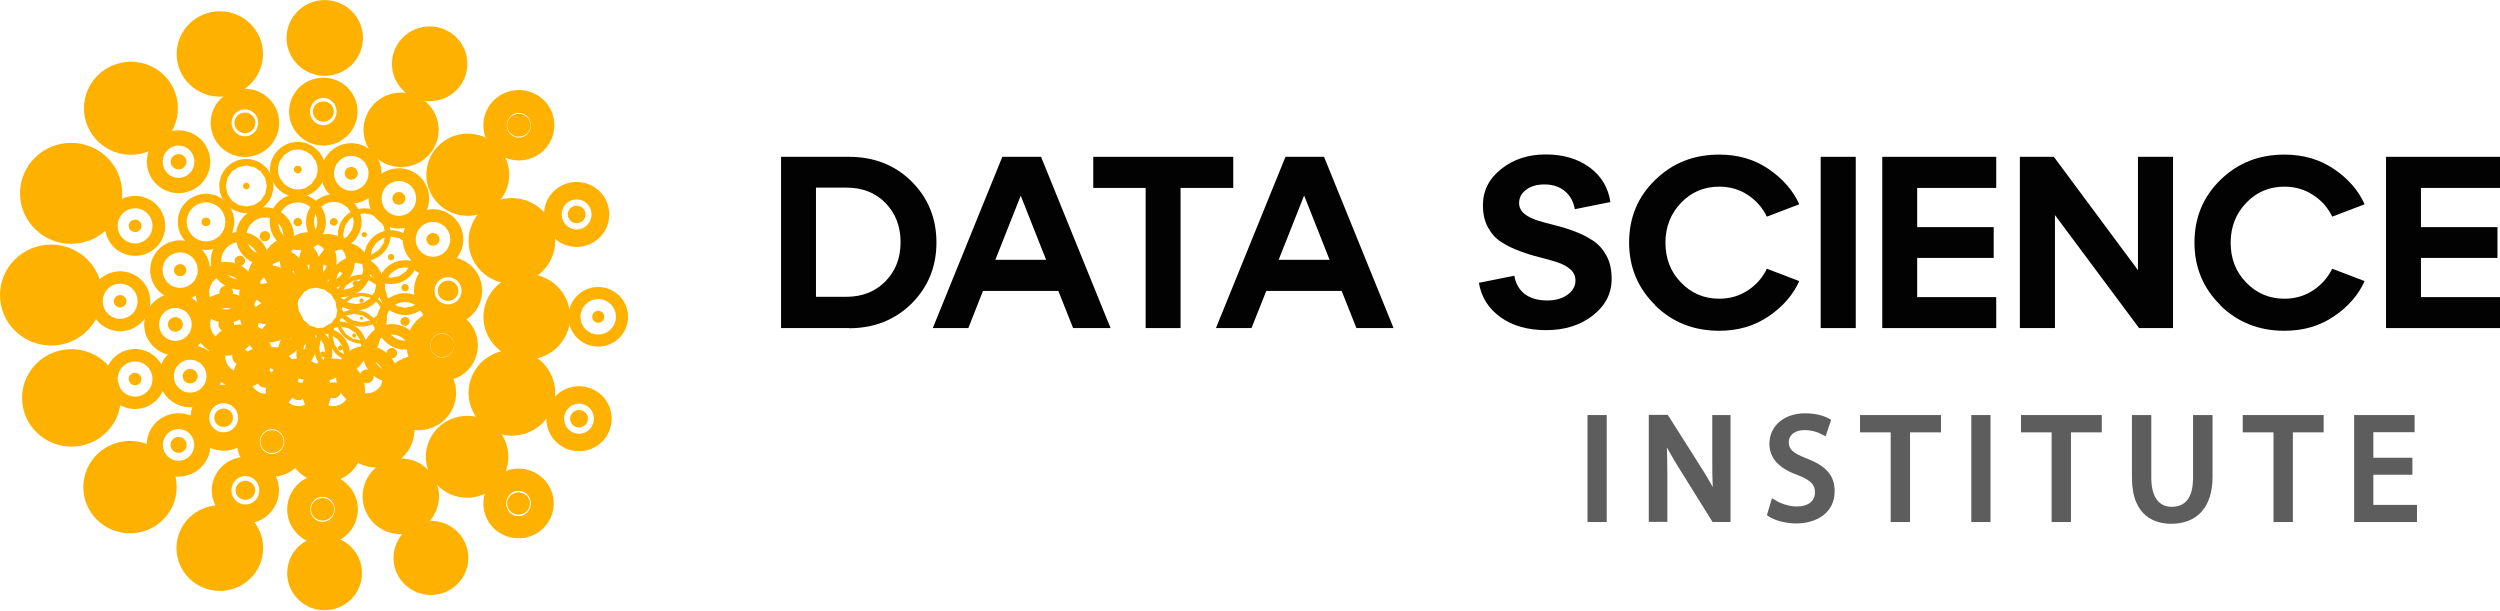
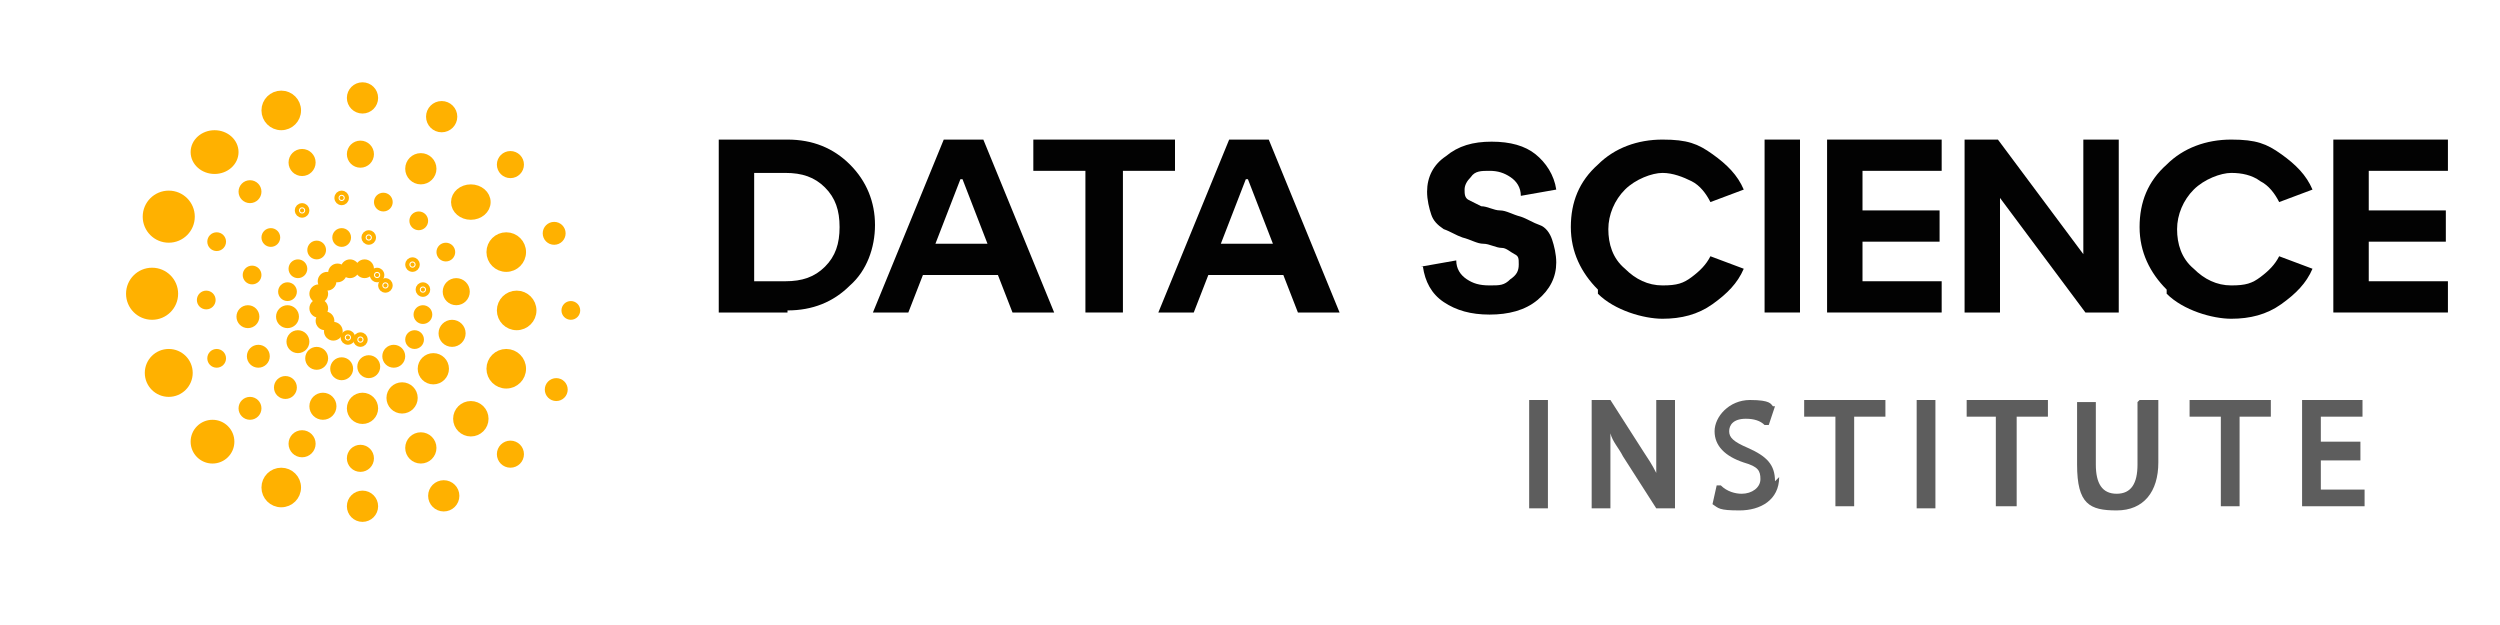
- <svg xmlns="http://www.w3.org/2000/svg" id="Layer_1" data-name="Layer 1" viewBox="0 0 157.51 38.45">
+ <svg xmlns="http://www.w3.org/2000/svg" id="Layer_1" version="1.1" viewBox="0 0 120 30">
  <defs>
    <style>
-       .cls-1 {
+       .st0 {
+         fill: #5d5d5d;
+       }
+ 
+       .st1 {
+         fill: #020202;
+       }
+ 
+       .st2 {
        fill: #ffb100;
        stroke: #ffb100;
        stroke-miterlimit: 10;
-         stroke-width: 3px;
-       }
- 
-       .cls-2 {
-         fill: #5d5d5d;
-       }
- 
-       .cls-3 {
-         fill: #020202;
+         stroke-width: .5px;
      }
    </style>
  </defs>
  <g>
-     <g>
-       <ellipse class="cls-1" cx="15.43" cy="7.74" rx=".66" ry=".65" />
-       <ellipse class="cls-1" cx="11.25" cy="10.19" rx=".5" ry=".48" />
-       <ellipse class="cls-1" cx="8.51" cy="14.23" rx=".4" ry=".39" />
-       <ellipse class="cls-1" cx="7.57" cy="18.98" rx=".4" ry=".39" />
-       <ellipse class="cls-1" cx="8.51" cy="23.88" rx=".4" ry=".39" />
-       <ellipse class="cls-1" cx="11.25" cy="28.03" rx=".51" ry=".5" />
-       <ellipse class="cls-1" cx="15.46" cy="30.89" rx=".62" ry=".6" />
-       <ellipse class="cls-1" cx="20.32" cy="32.09" rx=".73" ry=".71" />
-       <ellipse class="cls-1" cx="25.25" cy="31.27" rx=".91" ry=".89" />
-       <ellipse class="cls-1" cx="29.43" cy="28.78" rx="1.1" ry="1.08" />
-       <ellipse class="cls-1" cx="32.25" cy="24.75" rx="1.23" ry="1.2" />
-       <ellipse class="cls-1" cx="33.19" cy="19.96" rx="1.23" ry="1.2" />
-       <ellipse class="cls-1" cx="32.25" cy="15.18" rx="1.23" ry="1.2" />
-       <ellipse class="cls-1" cx="29.47" cy="11.01" rx="1.11" ry="1.09" />
-       <ellipse class="cls-1" cx="25.27" cy="8.18" rx=".87" ry=".85" />
-       <ellipse class="cls-1" cx="20.37" cy="7.03" rx=".66" ry=".64" />
-     </g>
-     <g>
-       <ellipse class="cls-1" cx="18.76" cy="10.68" rx=".25" ry=".24" />
-       <ellipse class="cls-1" cx="15.52" cy="11.72" rx=".21" ry=".21" />
-       <ellipse class="cls-1" cx="12.98" cy="13.98" rx=".28" ry=".27" />
-       <ellipse class="cls-1" cx="11.35" cy="17.02" rx=".39" ry=".38" />
-       <ellipse class="cls-1" cx="11.05" cy="20.44" rx=".47" ry=".46" />
-       <ellipse class="cls-1" cx="11.98" cy="23.7" rx=".47" ry=".46" />
-       <ellipse class="cls-1" cx="14.09" cy="26.32" rx=".59" ry=".58" />
-       <ellipse class="cls-1" cx="17.14" cy="27.82" rx=".73" ry=".72" />
-       <ellipse class="cls-1" cx="20.47" cy="28.03" rx=".89" ry=".86" />
-       <ellipse class="cls-1" cx="23.72" cy="27.1" rx=".89" ry=".86" />
-       <ellipse class="cls-1" cx="26.35" cy="24.75" rx=".89" ry=".86" />
-       <ellipse class="cls-1" cx="27.86" cy="21.76" rx=".75" ry=".74" />
-       <ellipse class="cls-1" cx="28.23" cy="18.32" rx=".65" ry=".64" />
-       <ellipse class="cls-1" cx="27.28" cy="15.08" rx=".41" ry=".4" />
-       <ellipse class="cls-1" cx="25.13" cy="12.5" rx=".41" ry=".4" />
-       <ellipse class="cls-1" cx="22.13" cy="10.92" rx=".41" ry=".4" />
-     </g>
-     <g>
-       <ellipse class="cls-1" cx="22.95" cy="14.78" rx=".17" ry=".16" />
-       <ellipse class="cls-1" cx="21.03" cy="13.98" rx=".25" ry=".24" />
-       <ellipse class="cls-1" cx="18.76" cy="13.99" rx=".27" ry=".26" />
-       <ellipse class="cls-1" cx="16.69" cy="14.88" rx=".33" ry=".32" />
-       <ellipse class="cls-1" cx="15.11" cy="16.43" rx=".33" ry=".32" />
-       <ellipse class="cls-1" cx="14.25" cy="18.42" rx=".43" ry=".42" />
-       <ellipse class="cls-1" cx="14.25" cy="20.43" rx=".49" ry=".48" />
-       <ellipse class="cls-1" cx="15.16" cy="22.46" rx=".53" ry=".52" />
-       <ellipse class="cls-1" cx="16.73" cy="23.87" rx=".57" ry=".56" />
-       <ellipse class="cls-1" cx="18.81" cy="24.65" rx=".57" ry=".56" />
-       <ellipse class="cls-1" cx="21" cy="24.59" rx=".5" ry=".5" />
-       <ellipse class="cls-1" cx="23.11" cy="23.71" rx=".44" ry=".43" />
-       <ellipse class="cls-1" cx="24.69" cy="22.25" rx=".33" ry=".33" />
-       <ellipse class="cls-1" cx="25.52" cy="20.25" rx=".29" ry=".28" />
-       <ellipse class="cls-1" cx="25.52" cy="18.12" rx=".23" ry=".23" />
-       <ellipse class="cls-1" cx="24.64" cy="16.2" rx=".2" ry=".2" />
-     </g>
-     <g>
-       <circle class="cls-1" cx="22.78" cy="20.05" r=".1" />
-       <circle class="cls-1" cx="22.78" cy="18.94" r=".14" />
-       <ellipse class="cls-1" cx="22.43" cy="17.86" rx=".21" ry=".2" />
-       <ellipse class="cls-1" cx="21.62" cy="16.98" rx=".23" ry=".23" />
-       <ellipse class="cls-1" cx="20.59" cy="16.49" rx=".26" ry=".25" />
-       <ellipse class="cls-1" cx="19.42" cy="16.41" rx=".29" ry=".28" />
-       <ellipse class="cls-1" cx="18.34" cy="16.76" rx=".34" ry=".33" />
-       <ellipse class="cls-1" cx="17.48" cy="17.53" rx=".38" ry=".37" />
-       <ellipse class="cls-1" cx="16.95" cy="18.58" rx=".38" ry=".37" />
-       <ellipse class="cls-1" cx="16.95" cy="19.7" rx=".38" ry=".37" />
-       <ellipse class="cls-1" cx="17.34" cy="20.76" rx=".38" ry=".37" />
-       <ellipse class="cls-1" cx="18.1" cy="21.69" rx=".34" ry=".33" />
-       <ellipse class="cls-1" cx="19.22" cy="22.2" rx=".22" ry=".21" />
-       <ellipse class="cls-1" cx="20.36" cy="22.32" rx=".19" ry=".18" />
-       <circle class="cls-1" cx="21.45" cy="21.92" r=".16" />
-       <circle class="cls-1" cx="22.32" cy="21.14" r=".13" />
-     </g>
-     <g>
-       <ellipse class="cls-1" cx="37.69" cy="19.96" rx=".38" ry=".38" />
-       <ellipse class="cls-1" cx="36.48" cy="26.38" rx=".56" ry=".55" />
-       <ellipse class="cls-1" cx="32.67" cy="31.72" rx=".72" ry=".7" />
-       <ellipse class="cls-1" cx="27.15" cy="35.15" rx=".86" ry=".84" />
-       <ellipse class="cls-1" cx="20.45" cy="36.11" rx=".86" ry=".84" />
-       <ellipse class="cls-1" cx="13.85" cy="34.53" rx="1.23" ry="1.2" />
-       <ellipse class="cls-1" cx="8.19" cy="30.69" rx="1.44" ry="1.41" />
-       <ellipse class="cls-1" cx="4.5" cy="25.07" rx="1.61" ry="1.57" />
-       <ellipse class="cls-1" cx="3.22" cy="18.59" rx="1.72" ry="1.68" />
-       <ellipse class="cls-1" cx="4.48" cy="12.18" rx="1.72" ry="1.68" />
-       <ellipse class="cls-1" cx="8.25" cy="6.82" rx="1.46" ry="1.43" />
-       <ellipse class="cls-1" cx="13.85" cy="3.4" rx="1.22" ry="1.19" />
-       <ellipse class="cls-1" cx="20.46" cy="2.39" rx=".91" ry=".89" />
-       <ellipse class="cls-1" cx="27.07" cy="4.02" rx=".88" ry=".86" />
-       <ellipse class="cls-1" cx="32.69" cy="7.89" rx=".74" ry=".72" />
-       <ellipse class="cls-1" cx="36.33" cy="13.51" rx=".56" ry=".55" />
-     </g>
+     <ellipse class="st2" cx="14.5" cy="7.8" rx=".4" ry=".4" />
+     <ellipse class="st2" cx="12" cy="9.2" rx=".3" ry=".3" />
+     <ellipse class="st2" cx="10.4" cy="11.6" rx=".2" ry=".2" />
+     <ellipse class="st2" cx="9.9" cy="14.4" rx=".2" ry=".2" />
+     <ellipse class="st2" cx="10.4" cy="17.2" rx=".2" ry=".2" />
+     <ellipse class="st2" cx="12" cy="19.6" rx=".3" ry=".3" />
+     <ellipse class="st2" cx="14.5" cy="21.3" rx=".4" ry=".4" />
+     <ellipse class="st2" cx="17.3" cy="22" rx=".4" ry=".4" />
+     <ellipse class="st2" cx="20.2" cy="21.5" rx=".5" ry=".5" />
+     <ellipse class="st2" cx="22.6" cy="20.1" rx=".6" ry=".6" />
+     <ellipse class="st2" cx="24.3" cy="17.7" rx=".7" ry=".7" />
+     <ellipse class="st2" cx="24.8" cy="14.9" rx=".7" ry=".7" />
+     <ellipse class="st2" cx="24.3" cy="12.1" rx=".7" ry=".7" />
+     <ellipse class="st2" cx="22.6" cy="9.7" rx=".7" ry=".6" />
+     <ellipse class="st2" cx="20.2" cy="8.1" rx=".5" ry=".5" />
+     <ellipse class="st2" cx="17.3" cy="7.4" rx=".4" ry=".4" />
+   </g>
+   <g>
+     <circle class="st2" cx="16.4" cy="9.5" r=".1" />
+     <circle class="st2" cx="14.5" cy="10.1" r=".1" />
+     <ellipse class="st2" cx="13" cy="11.4" rx=".2" ry=".2" />
+     <ellipse class="st2" cx="12.1" cy="13.2" rx=".2" ry=".2" />
+     <ellipse class="st2" cx="11.9" cy="15.2" rx=".3" ry=".3" />
+     <ellipse class="st2" cx="12.4" cy="17.1" rx=".3" ry=".3" />
+     <ellipse class="st2" cx="13.7" cy="18.6" rx=".3" ry=".3" />
+     <ellipse class="st2" cx="15.5" cy="19.5" rx=".4" ry=".4" />
+     <ellipse class="st2" cx="17.4" cy="19.6" rx=".5" ry=".5" />
+     <ellipse class="st2" cx="19.3" cy="19.1" rx=".5" ry=".5" />
+     <ellipse class="st2" cx="20.8" cy="17.7" rx=".5" ry=".5" />
+     <ellipse class="st2" cx="21.7" cy="16" rx=".4" ry=".4" />
+     <ellipse class="st2" cx="21.9" cy="14" rx=".4" ry=".4" />
+     <ellipse class="st2" cx="21.4" cy="12.1" rx=".2" ry=".2" />
+     <ellipse class="st2" cx="20.1" cy="10.6" rx=".2" ry=".2" />
+     <ellipse class="st2" cx="18.4" cy="9.7" rx=".2" ry=".2" />
+   </g>
+   <g>
+     <circle class="st2" cx="18.8" cy="11.9" r="0" />
+     <ellipse class="st2" cx="17.7" cy="11.4" rx=".1" ry=".1" />
+     <ellipse class="st2" cx="16.4" cy="11.4" rx=".2" ry=".2" />
+     <ellipse class="st2" cx="15.2" cy="12" rx=".2" ry=".2" />
+     <ellipse class="st2" cx="14.3" cy="12.9" rx=".2" ry=".2" />
+     <ellipse class="st2" cx="13.8" cy="14" rx=".2" ry=".2" />
+     <ellipse class="st2" cx="13.8" cy="15.2" rx=".3" ry=".3" />
+     <ellipse class="st2" cx="14.3" cy="16.4" rx=".3" ry=".3" />
+     <ellipse class="st2" cx="15.2" cy="17.2" rx=".3" ry=".3" />
+     <ellipse class="st2" cx="16.4" cy="17.7" rx=".3" ry=".3" />
+     <ellipse class="st2" cx="17.7" cy="17.6" rx=".3" ry=".3" />
+     <ellipse class="st2" cx="18.9" cy="17.1" rx=".3" ry=".3" />
+     <ellipse class="st2" cx="19.9" cy="16.3" rx=".2" ry=".2" />
+     <ellipse class="st2" cx="20.3" cy="15.1" rx=".2" ry=".2" />
+     <circle class="st2" cx="20.3" cy="13.9" r=".1" />
+     <circle class="st2" cx="19.8" cy="12.7" r=".1" />
+   </g>
+   <g>
+     <circle class="st2" cx="18.7" cy="15" r="0" />
+     <circle class="st2" cx="18.7" cy="14.3" r="0" />
+     <circle class="st2" cx="18.5" cy="13.7" r=".1" />
+     <circle class="st2" cx="18.1" cy="13.2" r=".1" />
+     <circle class="st2" cx="17.5" cy="12.9" r=".2" />
+     <ellipse class="st2" cx="16.8" cy="12.9" rx=".2" ry=".2" />
+     <ellipse class="st2" cx="16.2" cy="13.1" rx=".2" ry=".2" />
+     <ellipse class="st2" cx="15.7" cy="13.5" rx=".2" ry=".2" />
+     <ellipse class="st2" cx="15.3" cy="14.1" rx=".2" ry=".2" />
+     <ellipse class="st2" cx="15.3" cy="14.8" rx=".2" ry=".2" />
+     <ellipse class="st2" cx="15.6" cy="15.4" rx=".2" ry=".2" />
+     <ellipse class="st2" cx="16" cy="15.9" rx=".2" ry=".2" />
+     <circle class="st2" cx="16.7" cy="16.2" r=".1" />
+     <circle class="st2" cx="17.3" cy="16.3" r=".1" />
+     <circle class="st2" cx="18" cy="16.1" r="0" />
+     <circle class="st2" cx="18.5" cy="15.6" r="0" />
+   </g>
+   <g>
+     <ellipse class="st2" cx="27.4" cy="14.9" rx=".2" ry=".2" />
+     <ellipse class="st2" cx="26.7" cy="18.7" rx=".3" ry=".3" />
+     <ellipse class="st2" cx="24.5" cy="21.8" rx=".4" ry=".4" />
+     <ellipse class="st2" cx="21.3" cy="23.8" rx=".5" ry=".5" />
+     <ellipse class="st2" cx="17.4" cy="24.3" rx=".5" ry=".5" />
+     <ellipse class="st2" cx="13.5" cy="23.4" rx=".7" ry=".7" />
+     <ellipse class="st2" cx="10.2" cy="21.2" rx=".8" ry=".8" />
+     <ellipse class="st2" cx="8.1" cy="17.9" rx=".9" ry=".9" />
+     <ellipse class="st2" cx="7.3" cy="14.1" rx="1" ry="1" />
+     <ellipse class="st2" cx="8.1" cy="10.4" rx="1" ry="1" />
+     <ellipse class="st2" cx="10.3" cy="7.3" rx=".9" ry=".8" />
+     <ellipse class="st2" cx="13.5" cy="5.3" rx=".7" ry=".7" />
+     <ellipse class="st2" cx="17.4" cy="4.7" rx=".5" ry=".5" />
+     <ellipse class="st2" cx="21.2" cy="5.6" rx=".5" ry=".5" />
+     <ellipse class="st2" cx="24.5" cy="7.9" rx=".4" ry=".4" />
+     <ellipse class="st2" cx="26.6" cy="11.2" rx=".3" ry=".3" />
  </g>
  <g>
    <g>
-       <path class="cls-3" d="M53.49,20.67h-4.28v-10.79h4.28c1.58,0,2.9.52,3.94,1.55s1.57,2.32,1.57,3.85-.53,2.81-1.57,3.85c-1.05,1.03-2.36,1.55-3.94,1.55ZM51.41,11.83v6.87h1.9c1.01,0,1.83-.32,2.47-.97.64-.65.96-1.47.96-2.47s-.32-1.83-.96-2.48-1.46-.96-2.47-.96h-1.9Z" />
-       <path class="cls-3" d="M69.97,20.67h-2.36l-.93-2.34h-4.75l-.92,2.34h-2.24l4.38-10.79h2.44l4.38,10.79ZM64.31,12.33l-1.6,4.04h3.2l-1.6-4.04h0Z" />
-       <path class="cls-3" d="M74.39,20.67h-2.21v-8.83h-3.3v-1.96h8.82v1.96h-3.32v8.83h0Z" />
-       <path class="cls-3" d="M87.82,20.67h-2.36l-.93-2.34h-4.75l-.93,2.34h-2.24l4.38-10.79h2.43l4.38,10.79ZM82.16,12.33l-1.6,4.04h3.21l-1.6-4.04Z" />
-       <path class="cls-3" d="M93.17,17.82l2.24-.45c.08.49.3.88.65,1.15.36.27.82.41,1.41.41.53,0,.95-.12,1.29-.36.33-.24.5-.54.5-.9,0-.28-.11-.51-.32-.7-.21-.19-.5-.34-.84-.45-.35-.11-.72-.22-1.13-.32-.41-.1-.82-.23-1.24-.39-.42-.15-.8-.34-1.14-.56-.35-.22-.62-.52-.84-.92s-.32-.86-.32-1.41c0-.9.38-1.66,1.15-2.27.76-.61,1.7-.92,2.81-.92s2.04.28,2.78.83,1.16,1.28,1.29,2.17l-2.24.45c-.08-.47-.29-.85-.62-1.13-.33-.28-.76-.43-1.29-.43-.47,0-.86.11-1.15.33-.3.22-.45.5-.45.84,0,.27.11.49.32.67.21.18.5.32.84.43.35.11.72.21,1.13.31.41.1.82.23,1.24.39.42.16.79.35,1.14.58s.62.55.84.95.32.9.32,1.46c0,.92-.4,1.68-1.19,2.3s-1.78.92-2.94.92-2.12-.27-2.88-.82-1.21-1.27-1.36-2.19h0Z" />
-       <path class="cls-3" d="M104.28,19.22c-1.09-1.07-1.64-2.39-1.64-3.94s.54-2.88,1.64-3.94c1.09-1.07,2.43-1.6,4.04-1.6,1.18,0,2.22.3,3.11.91.89.61,1.54,1.35,1.93,2.22l-2.04.78c-.27-.56-.67-1.01-1.19-1.36s-1.13-.53-1.81-.53c-.96,0-1.76.34-2.41,1.02s-.98,1.52-.98,2.51.32,1.84.98,2.51c.65.68,1.46,1.02,2.41,1.02.68,0,1.28-.18,1.81-.53.53-.35.93-.81,1.19-1.36l2.04.78c-.39.87-1.03,1.61-1.93,2.22s-1.93.91-3.11.91c-1.6,0-2.95-.53-4.04-1.6Z" />
-       <path class="cls-3" d="M116.92,20.67h-2.21v-10.79h2.21v10.79Z" />
-       <path class="cls-3" d="M125.77,20.67h-7.18v-10.79h7.18v1.96h-4.98v2.47h4.82v1.94h-4.82v2.47h4.98v1.96h0Z" />
-       <path class="cls-3" d="M134.7,17.02v-7.14h2.21v10.79h-2.14l-5.3-7.12v7.12h-2.21v-10.79h2.14s5.3,7.14,5.3,7.14Z" />
-       <path class="cls-3" d="M139.89,19.22c-1.09-1.07-1.63-2.39-1.63-3.94s.54-2.88,1.63-3.94c1.09-1.07,2.43-1.6,4.04-1.6,1.18,0,2.22.3,3.12.91s1.54,1.35,1.93,2.22l-2.04.78c-.27-.56-.66-1.01-1.2-1.36-.53-.35-1.13-.53-1.81-.53-.96,0-1.76.34-2.41,1.02-.65.68-.98,1.52-.98,2.51s.32,1.84.98,2.51c.65.68,1.46,1.02,2.41,1.02.68,0,1.28-.18,1.81-.53.53-.35.93-.81,1.2-1.36l2.04.78c-.39.87-1.03,1.61-1.93,2.22s-1.93.91-3.12.91c-1.6,0-2.95-.53-4.04-1.6Z" />
-       <path class="cls-3" d="M157.51,20.67h-7.18v-10.79h7.18v1.96h-4.98v2.47h4.82v1.94h-4.82v2.47h4.98v1.96h0Z" />
+       <path class="st1" d="M37.8,15h-3.3V6.7h3.3c1.2,0,2.2.4,3,1.2s1.2,1.8,1.2,2.9-.4,2.2-1.2,2.9c-.8.8-1.8,1.2-3,1.2ZM36.2,8.2v5.3h1.5c.8,0,1.4-.2,1.9-.7.5-.5.7-1.1.7-1.9s-.2-1.4-.7-1.9-1.1-.7-1.9-.7h-1.5Z" />
+       <path class="st1" d="M50.4,15h-1.8l-.7-1.8h-3.6l-.7,1.8h-1.7l3.4-8.3h1.9l3.4,8.3ZM46.1,8.6l-1.2,3.1h2.5l-1.2-3.1h0Z" />
+       <path class="st1" d="M53.8,15h-1.7v-6.8h-2.5v-1.5h6.8v1.5h-2.5v6.8h0Z" />
+       <path class="st1" d="M64.1,15h-1.8l-.7-1.8h-3.6l-.7,1.8h-1.7l3.4-8.3h1.9l3.4,8.3ZM59.8,8.6l-1.2,3.1h2.5l-1.2-3.1Z" />
+       <path class="st1" d="M68.2,12.8l1.7-.3c0,.4.2.7.5.9.3.2.6.3,1.1.3s.7,0,1-.3c.3-.2.4-.4.4-.7s0-.4-.2-.5c-.2-.1-.4-.3-.6-.3-.3,0-.6-.2-.9-.2-.3,0-.6-.2-1-.3-.3-.1-.6-.3-.9-.4-.3-.2-.5-.4-.6-.7s-.2-.7-.2-1.1c0-.7.3-1.3.9-1.7.6-.5,1.3-.7,2.2-.7s1.6.2,2.1.6.9,1,1,1.7l-1.7.3c0-.4-.2-.7-.5-.9-.3-.2-.6-.3-1-.3s-.7,0-.9.3c-.2.2-.3.4-.3.6s0,.4.2.5c.2.1.4.2.6.3.3,0,.6.2.9.2.3,0,.6.2,1,.3.3.1.6.3.9.4s.5.4.6.7.2.7.2,1.1c0,.7-.3,1.3-.9,1.8s-1.4.7-2.3.7-1.6-.2-2.2-.6-.9-1-1-1.7h0Z" />
+       <path class="st1" d="M76.7,13.9c-.8-.8-1.3-1.8-1.3-3s.4-2.2,1.3-3c.8-.8,1.9-1.2,3.1-1.2s1.7.2,2.4.7c.7.5,1.2,1,1.5,1.7l-1.6.6c-.2-.4-.5-.8-.9-1s-.9-.4-1.4-.4-1.3.3-1.8.8-.8,1.2-.8,1.9.2,1.4.8,1.9c.5.5,1.1.8,1.8.8s1-.1,1.4-.4c.4-.3.7-.6.9-1l1.6.6c-.3.7-.8,1.2-1.5,1.7s-1.5.7-2.4.7-2.3-.4-3.1-1.2Z" />
+       <path class="st1" d="M86.4,15h-1.7V6.7h1.7v8.3Z" />
+       <path class="st1" d="M93.2,15h-5.5V6.7h5.5v1.5h-3.8v1.9h3.7v1.5h-3.7v1.9h3.8v1.5h0Z" />
+       <path class="st1" d="M100,12.2v-5.5h1.7v8.3h-1.6l-4.1-5.5v5.5h-1.7V6.7h1.6s4.1,5.5,4.1,5.5Z" />
+       <path class="st1" d="M104,13.9c-.8-.8-1.3-1.8-1.3-3s.4-2.2,1.3-3c.8-.8,1.9-1.2,3.1-1.2s1.7.2,2.4.7,1.2,1,1.5,1.7l-1.6.6c-.2-.4-.5-.8-.9-1-.4-.3-.9-.4-1.4-.4s-1.3.3-1.8.8c-.5.5-.8,1.2-.8,1.9s.2,1.4.8,1.9c.5.5,1.1.8,1.8.8s1-.1,1.4-.4c.4-.3.7-.6.9-1l1.6.6c-.3.7-.8,1.2-1.5,1.7s-1.5.7-2.4.7-2.3-.4-3.1-1.2Z" />
+       <path class="st1" d="M117.5,15h-5.5V6.7h5.5v1.5h-3.8v1.9h3.7v1.5h-3.7v1.9h3.8v1.5h0Z" />
    </g>
    <g>
-       <rect class="cls-2" x="100.02" y="26.15" width="1.21" height="6.74" />
-       <polygon class="cls-2" points="141.3 26.15 146.4 26.15 146.4 27.24 144.46 27.24 144.46 32.89 143.24 32.89 143.24 27.24 141.3 27.24 141.3 26.15" />
-       <polygon class="cls-2" points="127.33 26.15 132.42 26.15 132.42 27.24 130.48 27.24 130.48 32.89 129.26 32.89 129.26 27.24 127.33 27.24 127.33 26.15" />
-       <path class="cls-2" d="M138.18,26.15h1.22v3.9c0,1.87-.95,2.95-2.6,2.95-.93,0-2.48-.38-2.48-2.91v-3.94h1.22v3.95c0,1.18.46,1.83,1.28,1.83.9,0,1.35-.61,1.35-1.83v-3.95Z" />
-       <polygon class="cls-2" points="152.28 31.81 152.28 32.89 148.32 32.89 148.32 26.15 152.13 26.15 152.13 27.23 149.53 27.23 149.53 28.84 151.99 28.84 151.99 29.91 149.53 29.91 149.53 31.81 152.28 31.81" />
-       <path class="cls-2" d="M107.87,26.15h1.16v6.74h-1.13l-2.07-3.32c-.32-.52-.59-.97-.81-1.38.02.53.03,1.09.03,1.78v2.91h-1.17v-6.74h1.2l2.09,3.3c.28.43.52.85.74,1.25-.03-.55-.03-1.1-.03-1.7v-2.85h0Z" />
-       <path class="cls-2" d="M115.59,30.96c0,1.4-1.21,2.02-2.42,2.02-.63,0-1.34-.18-1.73-.44l-.12-.08.32-1.07.22.13c.39.24.9.39,1.36.39.7,0,1.13-.34,1.13-.89,0-.42-.18-.74-1.07-1.08-1.21-.43-1.8-1.08-1.8-1.98,0-1.13.93-1.92,2.25-1.92.79,0,1.28.21,1.5.33l.14.08-.35,1.04-.21-.11c-.23-.13-.61-.28-1.11-.28-.74,0-1,.41-1,.75,0,.46.26.7,1.14,1.04,1.22.47,1.75,1.08,1.75,2.05h0Z" />
-       <rect class="cls-2" x="124.2" y="26.15" width="1.21" height="6.74" />
-       <polygon class="cls-2" points="117.19 26.15 122.29 26.15 122.29 27.24 120.34 27.24 120.34 32.89 119.12 32.89 119.12 27.24 117.19 27.24 117.19 26.15" />
+       <rect class="st0" x="73.4" y="19.2" width=".9" height="5.2" />
+       <polygon class="st0" points="105.1 19.2 109 19.2 109 20 107.5 20 107.5 24.3 106.6 24.3 106.6 20 105.1 20 105.1 19.2" />
+       <polygon class="st0" points="94.4 19.2 98.3 19.2 98.3 20 96.8 20 96.8 24.3 95.8 24.3 95.8 20 94.4 20 94.4 19.2" />
+       <path class="st0" d="M102.7,19.2h.9v3c0,1.4-.7,2.3-2,2.3s-1.9-.3-1.9-2.2v-3h.9v3c0,.9.3,1.4,1,1.4s1-.5,1-1.4v-3Z" />
+       <polygon class="st0" points="113.5 23.5 113.5 24.3 110.5 24.3 110.5 19.2 113.4 19.2 113.4 20 111.4 20 111.4 21.2 113.3 21.2 113.3 22.1 111.4 22.1 111.4 23.5 113.5 23.5" />
+       <path class="st0" d="M79.5,19.2h.9v5.2h-.9l-1.6-2.5c-.2-.4-.5-.7-.6-1.1,0,.4,0,.8,0,1.4v2.2h-.9v-5.2h.9l1.6,2.5c.2.3.4.6.6,1,0-.4,0-.8,0-1.3v-2.2h0Z" />
+       <path class="st0" d="M85.4,22.9c0,1.1-.9,1.6-1.9,1.6s-1-.1-1.3-.3h0c0,0,.2-.9.2-.9h.2c.3.3.7.4,1,.4.5,0,.9-.3.9-.7s-.1-.6-.8-.8c-.9-.3-1.4-.8-1.4-1.5s.7-1.5,1.7-1.5,1,.2,1.1.3h.1c0,0-.3.9-.3.9h-.2c-.2-.2-.5-.3-.9-.3-.6,0-.8.3-.8.6s.2.5.9.8c.9.4,1.3.8,1.3,1.6h0Z" />
+       <rect class="st0" x="92" y="19.2" width=".9" height="5.2" />
+       <polygon class="st0" points="86.6 19.2 90.5 19.2 90.5 20 89 20 89 24.3 88.1 24.3 88.1 20 86.6 20 86.6 19.2" />
    </g>
  </g>
</svg>
